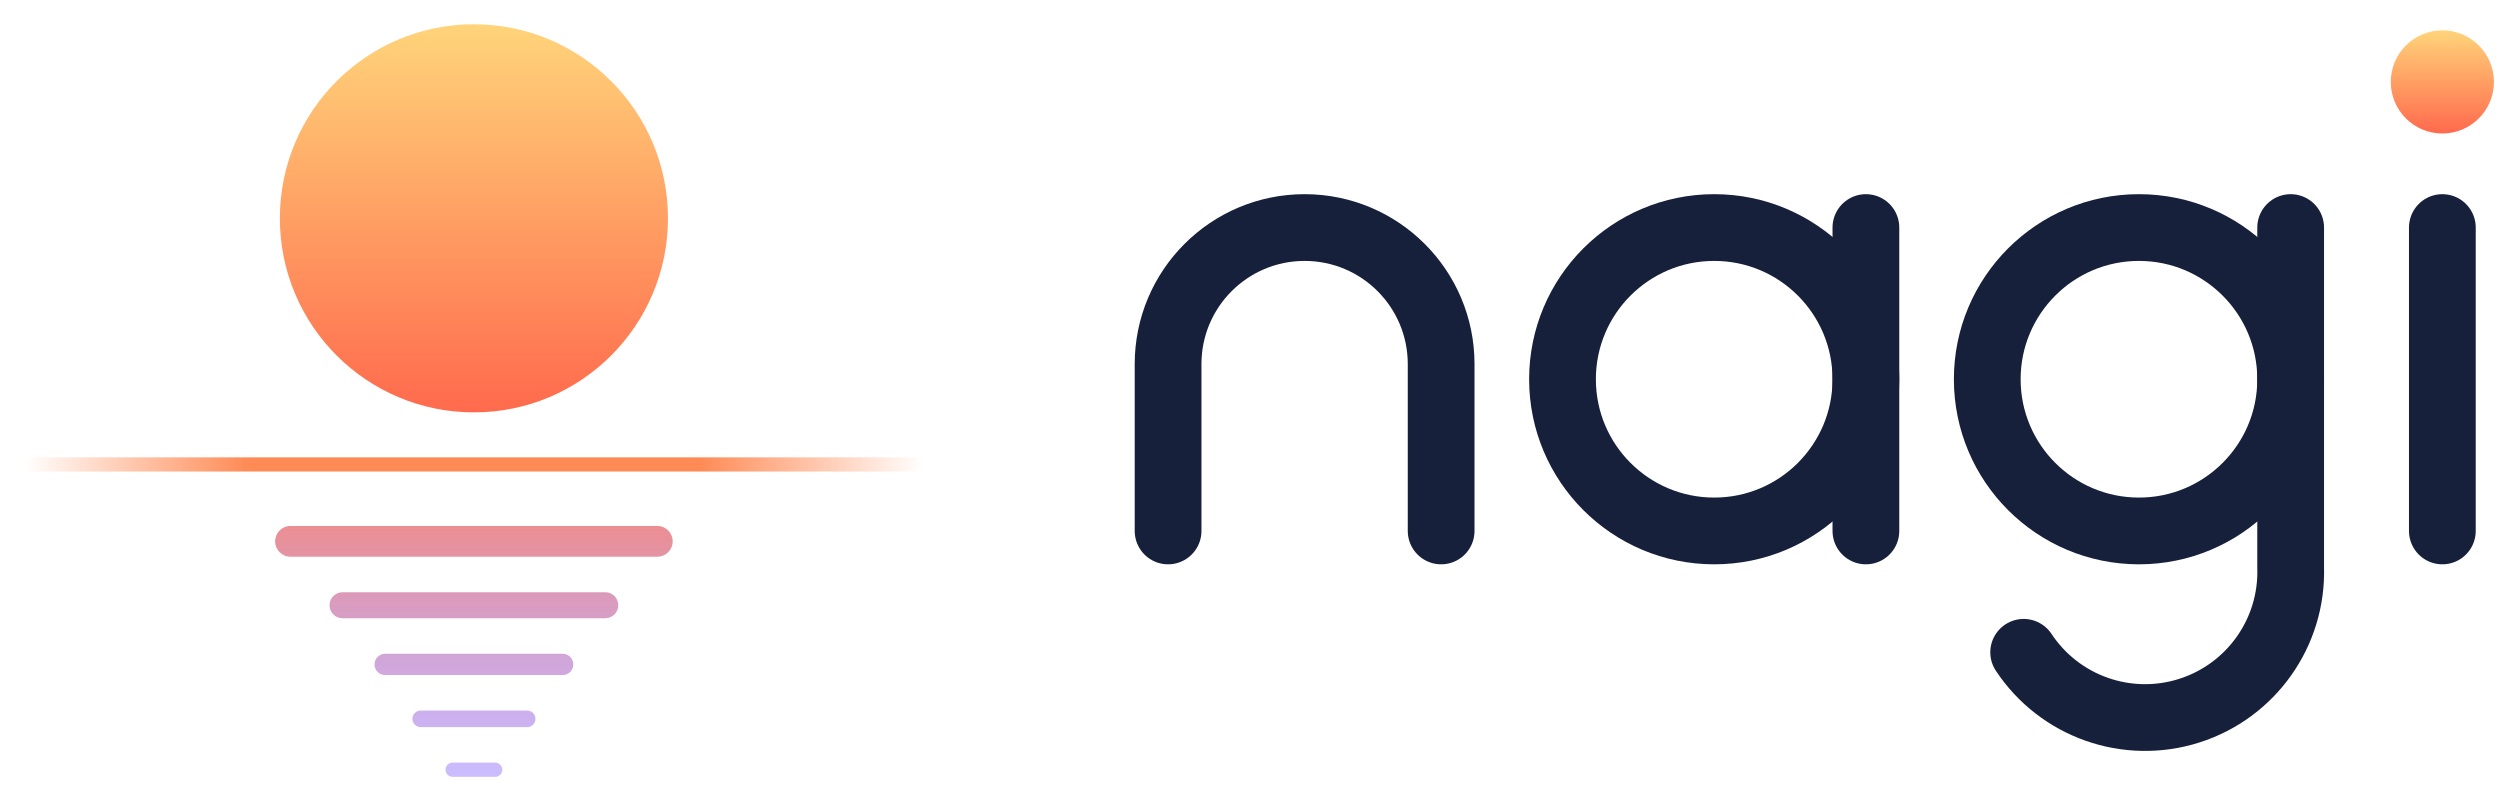
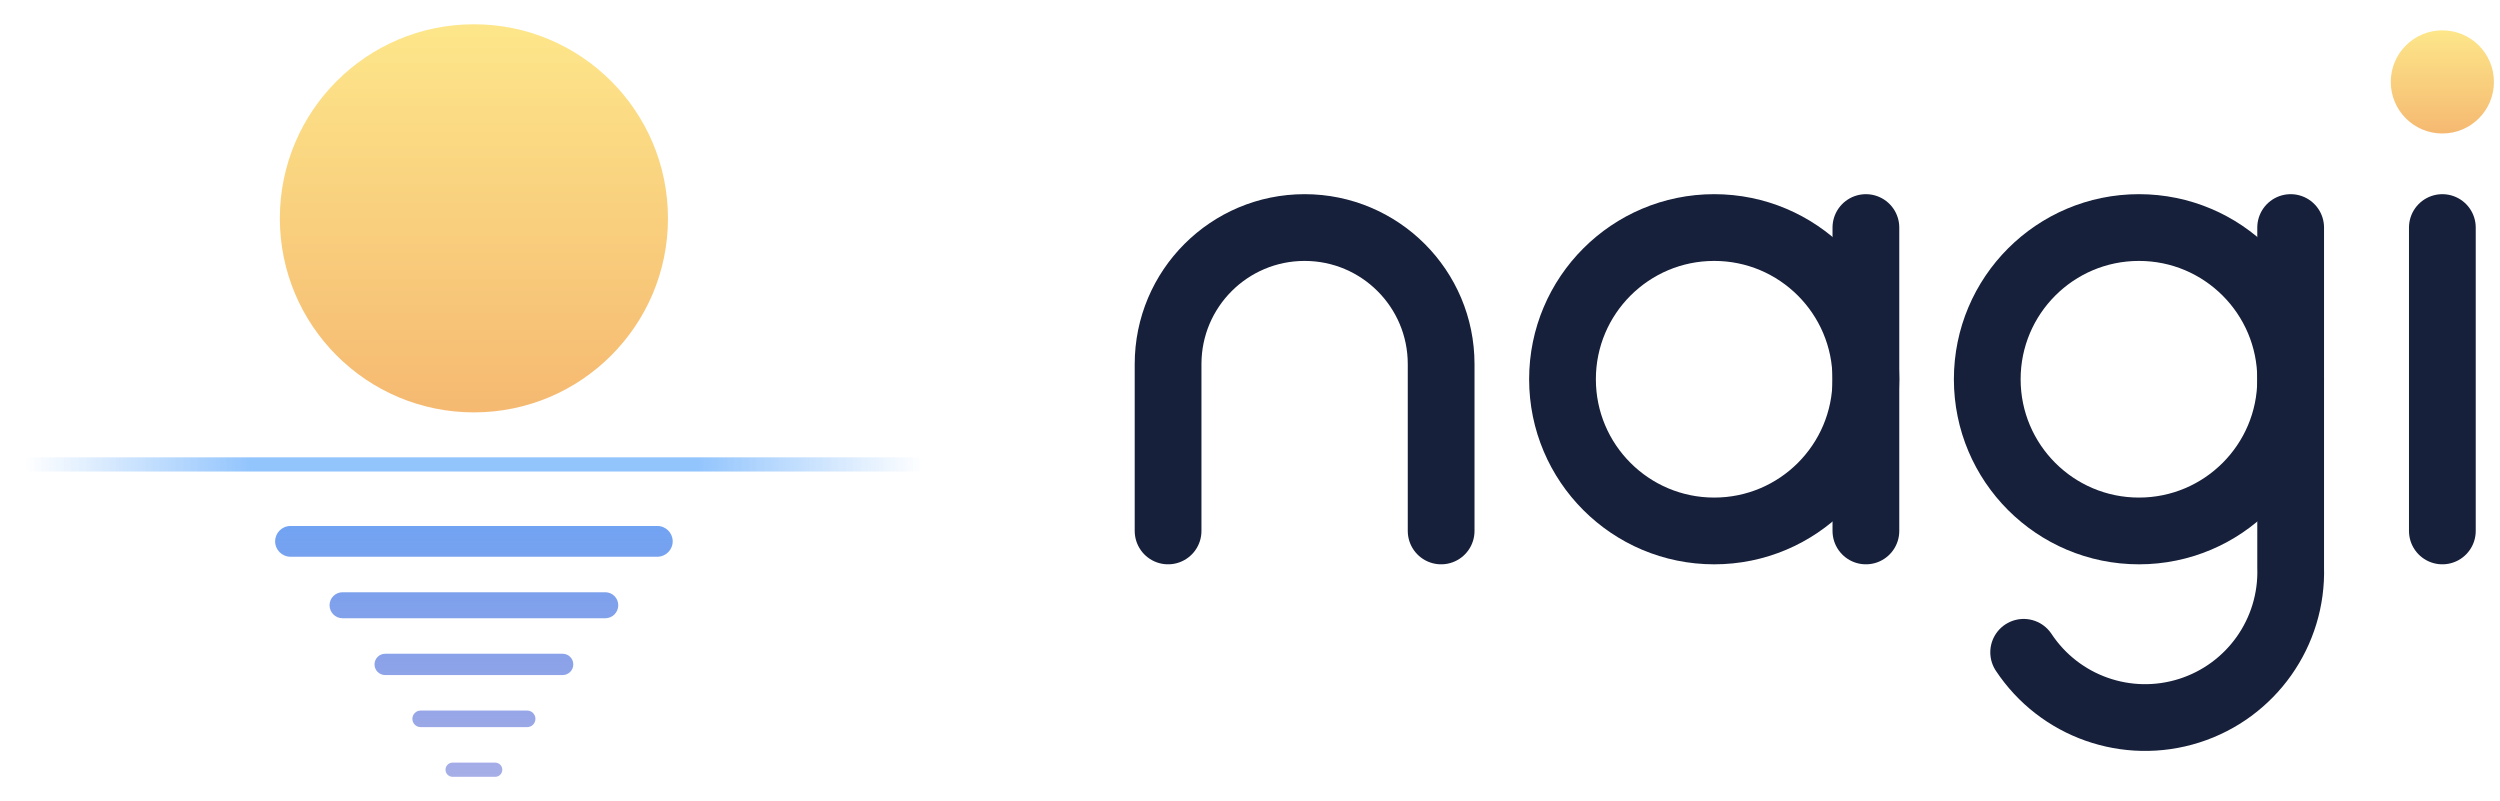
<svg xmlns="http://www.w3.org/2000/svg" viewBox="-8 -8 824 264" role="img" aria-label="nagi">
  <defs>
    <linearGradient id="sun" gradientUnits="userSpaceOnUse" x1="0" y1="106" x2="0" y2="270">
-       <stop offset="0" stop-color="#FFD47A" />
-       <stop offset="1" stop-color="#FF6A4D" />
+       <stop offset="0" stop-color="#FDE68A" />
+       <stop offset="1" stop-color="#F5B971" />
    </linearGradient>
    <linearGradient id="dot" gradientUnits="userSpaceOnUse" x1="0" y1="-65" x2="0" y2="-31">
-       <stop offset="0" stop-color="#FFD47A" />
-       <stop offset="1" stop-color="#FF6A4D" />
+       <stop offset="0" stop-color="#FDE68A" />
+       <stop offset="1" stop-color="#F5B971" />
    </linearGradient>
    <linearGradient id="water" gradientUnits="userSpaceOnUse" x1="0" y1="292" x2="0" y2="424">
-       <stop offset="0" stop-color="#FF7E5F" stop-opacity="0.95" />
-       <stop offset="1" stop-color="#8B6CFF" stop-opacity="0.45" />
+       <stop offset="0" stop-color="#60A5FA" stop-opacity="0.95" />
+       <stop offset="1" stop-color="#3B4CCA" stop-opacity="0.45" />
    </linearGradient>
    <linearGradient id="horizon" gradientUnits="userSpaceOnUse" x1="66" y1="0" x2="446" y2="0">
-       <stop offset="0" stop-color="#FF8A55" stop-opacity="0" />
-       <stop offset="0.25" stop-color="#FF8A55" />
-       <stop offset="0.75" stop-color="#FF8A55" />
-       <stop offset="1" stop-color="#FF8A55" stop-opacity="0" />
+       <stop offset="0" stop-color="#93C5FD" stop-opacity="0" />
+       <stop offset="0.25" stop-color="#93C5FD" />
+       <stop offset="0.75" stop-color="#93C5FD" />
+       <stop offset="1" stop-color="#93C5FD" stop-opacity="0" />
    </linearGradient>
  </defs>
  <g transform="translate(-51.48 -82.68) scale(0.78)">
    <circle cx="256" cy="188" r="82" fill="url(#sun)" />
    <rect x="66" y="289" width="380" height="6" rx="3" fill="url(#horizon)" />
    <g fill="url(#water)">
      <rect x="172" y="318" width="168" height="13" rx="6.5" />
      <rect x="195" y="346" width="122" height="11" rx="5.5" />
      <rect x="214" y="372" width="84" height="9" rx="4.5" />
      <rect x="230" y="396" width="52" height="7" rx="3.5" />
      <rect x="244" y="418" width="24" height="6" rx="3" />
    </g>
  </g>
  <g transform="translate(377 67)">
    <g fill="none" stroke="#16203A" stroke-width="22" stroke-linecap="round" stroke-linejoin="round">
      <path d="M0 100V45A45 45 0 0 1 90 45V100" />
      <circle cx="180" cy="50" r="50" />
      <path d="M230 0V100" />
      <circle cx="320" cy="50" r="50" />
      <path d="M370 0V112A48 48 0 0 1 282 140" />
      <path d="M420 0V100" />
    </g>
    <circle cx="420" cy="-48" r="17" fill="url(#dot)" />
  </g>
</svg>
